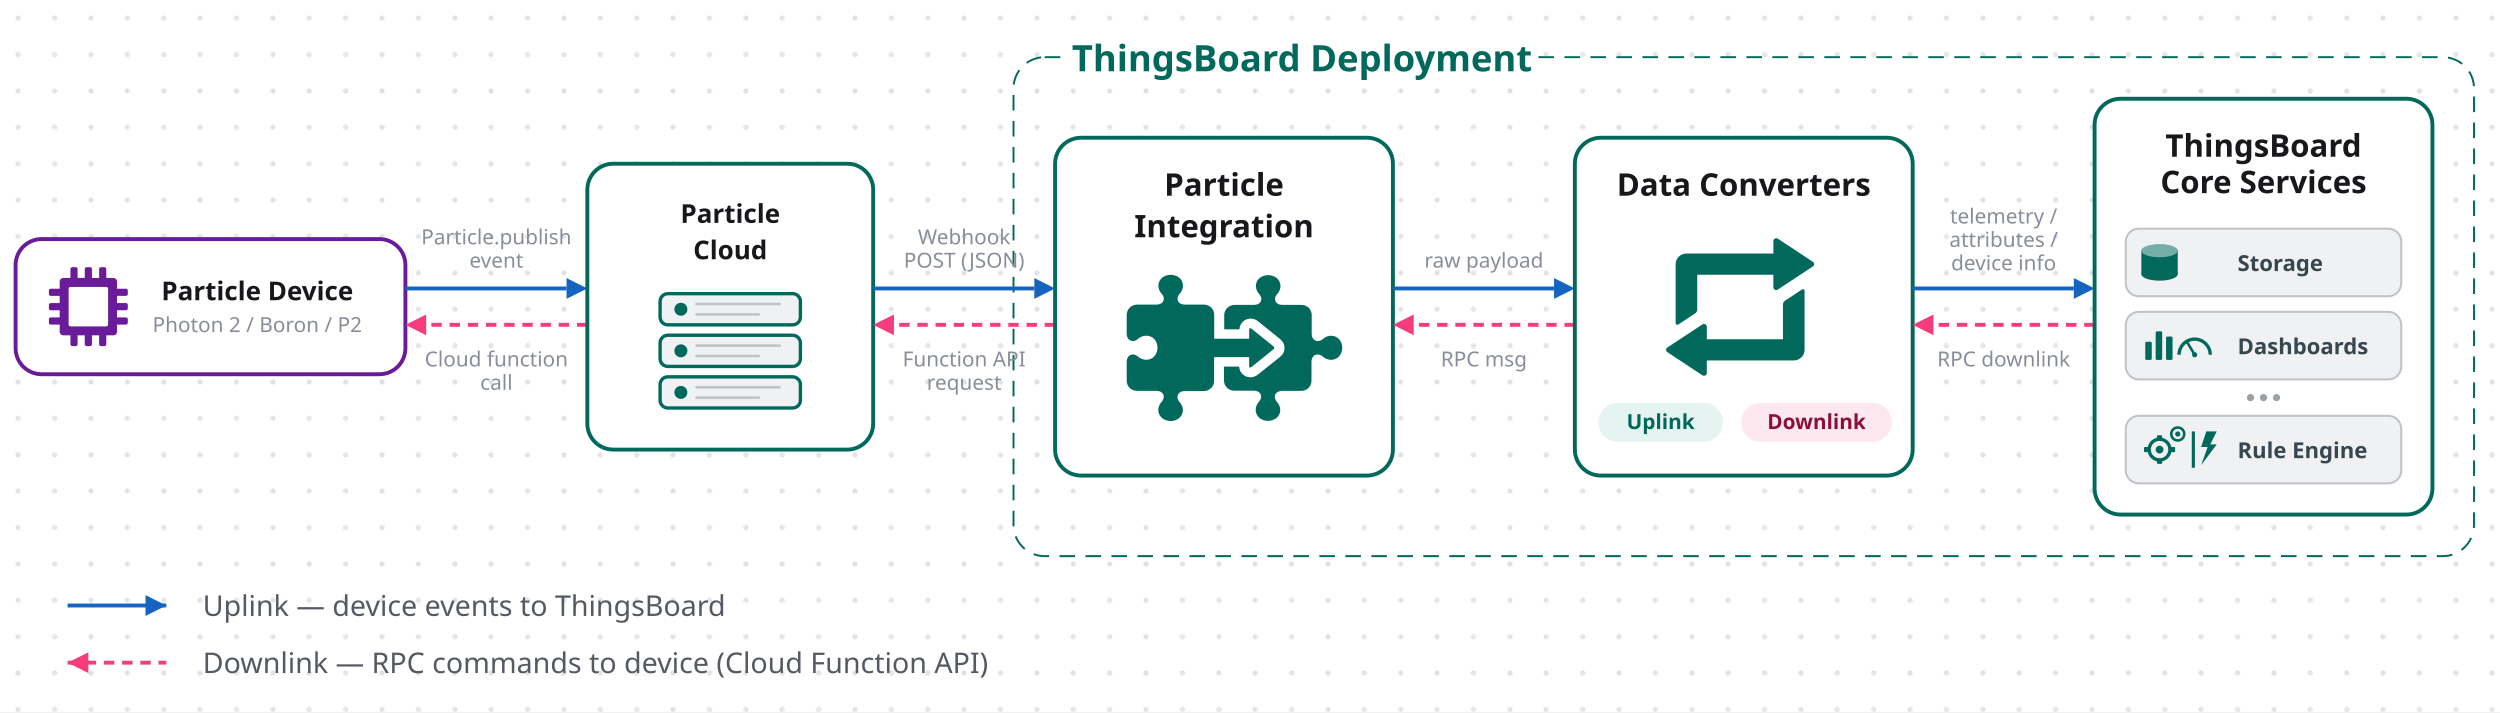
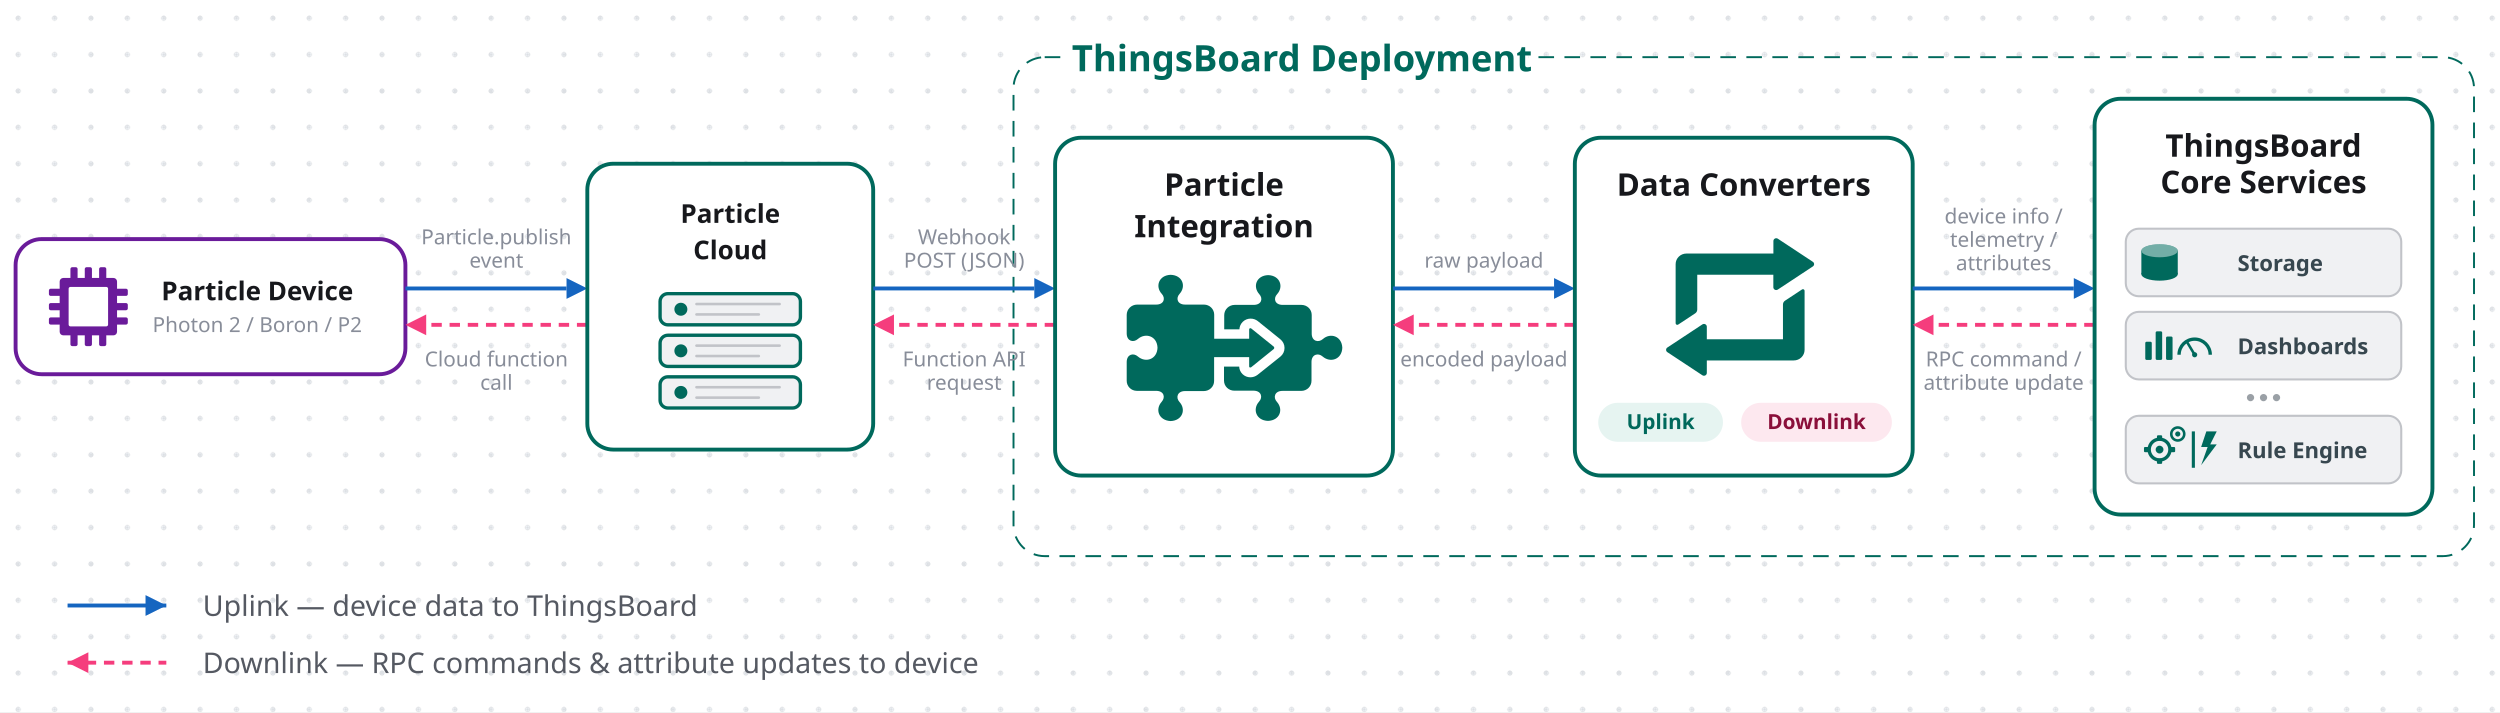
<svg xmlns="http://www.w3.org/2000/svg" width="1443" height="411" viewBox="0 0 962 274">
  <defs>
    <pattern id="dots" x="0" y="0" width="14" height="14" patternUnits="userSpaceOnUse">
      <circle cx="7" cy="7" r="1" fill="#dde0e4" />
    </pattern>
    <clipPath id="clip0">
      <path fill="#fff" d="M0 0h962v274H0z" />
    </clipPath>
  </defs>
  <g clip-path="url(#clip0)">
    <path fill="#fff" d="M0 0h962v274H0z" />
    <rect width="962" height="274" fill="url(#dots)" />
    <g transform="translate(0,33)">
      <rect x="390" y="-11" width="562" height="192" rx="12" fill="none" stroke="#00695c" stroke-width="0.75" stroke-dasharray="6,4" />
      <rect x="410" y="-18" width="178" height="14" fill="#fff" />
      <text x="501" y="-11" text-anchor="middle" font-family="system-ui,sans-serif" font-size="14" fill="#00695c" font-weight="600" dominant-baseline="central" textLength="174" lengthAdjust="spacing">ThingsBoard Deployment</text>
      <rect x="6" y="59" width="150" height="52" rx="10" fill="#fff" stroke="#6a1b9a" stroke-width="1.5" />
      <g transform="translate(13.3,64.3) scale(0.69)" fill="#6a1b9a">
        <rect x="14" y="14" width="32" height="32" rx="2" fill="#6a1b9a" />
        <rect x="19" y="19" width="22" height="22" rx="1" fill="#fff" />
        <rect x="20" y="8" width="4" height="7" rx="1" />
        <rect x="28" y="8" width="4" height="7" rx="1" />
        <rect x="36" y="8" width="4" height="7" rx="1" />
        <rect x="20" y="45" width="4" height="7" rx="1" />
        <rect x="28" y="45" width="4" height="7" rx="1" />
        <rect x="36" y="45" width="4" height="7" rx="1" />
        <rect x="8" y="20" width="7" height="4" rx="1" />
        <rect x="8" y="28" width="7" height="4" rx="1" />
        <rect x="8" y="36" width="7" height="4" rx="1" />
        <rect x="45" y="20" width="7" height="4" rx="1" />
        <rect x="45" y="28" width="7" height="4" rx="1" />
        <rect x="45" y="36" width="7" height="4" rx="1" />
      </g>
      <text x="99" y="79" text-anchor="middle" font-family="system-ui,sans-serif" font-size="10" fill="#17181c" font-weight="600" dominant-baseline="middle">Particle Device</text>
      <text x="99" y="92" text-anchor="middle" font-family="system-ui,sans-serif" font-size="8" fill="#888d99" dominant-baseline="middle">Photon 2 / Boron / P2</text>
      <line x1="156" y1="78" x2="218" y2="78" stroke="#1565c0" stroke-width="1.5" />
      <polygon points="218,74 226,78 218,82" fill="#1565c0" />
      <text x="191" y="61" text-anchor="middle" font-family="system-ui,sans-serif" font-size="8" fill="#888d99">Particle.publish</text>
      <text x="191" y="70" text-anchor="middle" font-family="system-ui,sans-serif" font-size="8" fill="#888d99">event</text>
      <line x1="226" y1="92" x2="164" y2="92" stroke="#f53d7d" stroke-width="1.5" stroke-dasharray="4,3" />
      <polygon points="164,88 156,92 164,96" fill="#f53d7d" />
      <text x="191" y="108" text-anchor="middle" font-family="system-ui,sans-serif" font-size="8" fill="#888d99">Cloud function</text>
      <text x="191" y="117" text-anchor="middle" font-family="system-ui,sans-serif" font-size="8" fill="#888d99">call</text>
      <rect x="226" y="30" width="110" height="110" rx="10" fill="#fff" stroke="#00695c" stroke-width="1.5" />
      <text x="281" y="45" text-anchor="middle" font-size="10" fill="#17181c" font-weight="600" dominant-baseline="hanging" font-family="system-ui,sans-serif">Particle</text>
      <text x="281" y="59" text-anchor="middle" font-size="10" fill="#17181c" font-weight="600" dominant-baseline="hanging" font-family="system-ui,sans-serif">Cloud</text>
      <g fill="none" stroke="#00695c" stroke-width="1.3" stroke-linecap="round">
        <rect x="254" y="80" width="54" height="12" rx="3" fill="#f0f1f3" stroke="#00695c" />
        <circle cx="262" cy="86" r="2.5" fill="#00695c" stroke="none" />
        <line x1="268" y1="84" x2="300" y2="84" stroke="#c1c3c8" stroke-width="1" />
        <line x1="268" y1="88" x2="292" y2="88" stroke="#c1c3c8" stroke-width="1" />
        <rect x="254" y="96" width="54" height="12" rx="3" fill="#f0f1f3" stroke="#00695c" />
        <circle cx="262" cy="102" r="2.5" fill="#00695c" stroke="none" />
        <line x1="268" y1="100" x2="300" y2="100" stroke="#c1c3c8" stroke-width="1" />
        <line x1="268" y1="104" x2="292" y2="104" stroke="#c1c3c8" stroke-width="1" />
        <rect x="254" y="112" width="54" height="12" rx="3" fill="#f0f1f3" stroke="#00695c" />
        <circle cx="262" cy="118" r="2.5" fill="#00695c" stroke="none" />
        <line x1="268" y1="116" x2="300" y2="116" stroke="#c1c3c8" stroke-width="1" />
        <line x1="268" y1="120" x2="292" y2="120" stroke="#c1c3c8" stroke-width="1" />
      </g>
      <line x1="336" y1="78" x2="398" y2="78" stroke="#1565c0" stroke-width="1.5" />
      <polygon points="398,74 406,78 398,82" fill="#1565c0" />
      <text x="371" y="61" text-anchor="middle" font-family="system-ui,sans-serif" font-size="8" fill="#888d99">Webhook</text>
      <text x="371" y="70" text-anchor="middle" font-family="system-ui,sans-serif" font-size="8" fill="#888d99">POST (JSON)</text>
      <line x1="406" y1="92" x2="344" y2="92" stroke="#f53d7d" stroke-width="1.5" stroke-dasharray="4,3" />
      <polygon points="344,88 336,92 344,96" fill="#f53d7d" />
      <text x="371" y="108" text-anchor="middle" font-family="system-ui,sans-serif" font-size="8" fill="#888d99">Function API</text>
      <text x="371" y="117" text-anchor="middle" font-family="system-ui,sans-serif" font-size="8" fill="#888d99">request</text>
      <rect x="406" y="20" width="130" height="130" rx="10" fill="#fff" stroke="#00695c" stroke-width="1.5" />
      <text x="471" y="33" text-anchor="middle" font-size="12" fill="#17181c" font-weight="600" dominant-baseline="hanging" font-family="system-ui,sans-serif">Particle</text>
      <text x="471" y="49" text-anchor="middle" font-size="12" fill="#17181c" font-weight="600" dominant-baseline="hanging" font-family="system-ui,sans-serif">Integration</text>
      <g transform="matrix(-0.16987,0,0,-0.166552,516.5201,141.5578)" fill="#00695c">
        <path d="m 465.3,145.05 h -43.5 c -17.7,0 -21.8,-14.7 -12.6,-25.3 15.2,-17.2 7.1,-43 -20.2,-44.5 -27.3,1 -35.4,27.3 -20.2,44 9.1,10.1 5.1,25.3 -12.6,25.3 h -42.5 c -12.6,0 -23.3,10.1 -23.3,23.3 v 55.1 h -1 -78.4 v -21.8 c 0,-2 -2.5,-3 -4.6,-1.5 l -51.1,42 c -1.5,1.5 -1.5,4 0,5.6 l 51.1,42 c 2,1.5 4.6,0 4.6,-2 v -21.8 h 78.2 1 v 55.6 c 0,12.6 10.1,23.3 23.3,23.3 H 356 c 17.7,0 21.8,14.7 12.6,24.8 -15.2,17.2 -7.1,43 20.2,44 27.3,-1 35.4,-27.3 20.2,-44 -9.1,-10.1 -5.1,-24.8 12.6,-24.8 h 43 c 13.2,0 23.8,-10.6 23.8,-23.8 v -43.6 c -0.5,-17.2 -15.2,-21.2 -25.3,-12.1 -17.2,15.2 -43.5,7.1 -44.5,-20.2 1,-27.3 27.3,-35.4 44.5,-20.2 10.1,9.1 24.8,5.1 25.3,-12.1 v -44 c 0.1,-12.7 -10,-23.3 -23.1,-23.3 z" />
        <path d="m 244.7,145.45 h -43.5 c -17.7,0 -21.8,-15.2 -12.6,-25.3 15.2,-17.2 7.1,-43.5 -20.2,-44.5 -27.3,1 -35.4,26.8 -20.2,44 9.1,10.1 5.1,25.3 -12.6,25.3 H 93.1 c -13.2,0 -23.3,10.6 -23.3,23.3 v 43.5 c 0,17.7 -15.2,21.8 -25.3,12.6 -17.2,-15.2 -43.5,-7.1 -44.5,20.2 1,27.3 27.3,35.4 44,20.2 10.1,-9.1 25.3,-5.1 25.3,12.6 v 43 c 0,13.2 10.6,23.3 23.3,23.3 h 42.5 c 17.7,0 21.8,14.7 12.6,24.8 -15.2,16.7 -7.1,43 20.2,44 27.3,-1 35.4,-26.8 20.2,-44 -9.1,-10.1 -5.1,-24.8 12.6,-24.8 h 43 c 13.2,0 23.8,-10.6 23.8,-23.8 v -32.7 h -34.4 c -0.5,13.7 -11.7,24.8 -25.3,24.8 -6.1,0 -11.6,-2 -16.2,-5.6 l -51.1,-42 c -6.1,-5.1 -9.6,-12.1 -9.6,-20.2 0,-8.1 3.5,-15.2 9.6,-20.2 l 51.6,-42 c 4.6,-3.5 10.1,-5.6 16.2,-5.6 13.7,0 24.8,11.1 25.3,24.8 H 268 v -32.4 c 0,-13.2 -10.6,-23.3 -23.3,-23.3 z" />
      </g>
      <line x1="536" y1="78" x2="598" y2="78" stroke="#1565c0" stroke-width="1.5" />
      <polygon points="598,74 606,78 598,82" fill="#1565c0" />
      <text x="571" y="70" text-anchor="middle" font-family="system-ui,sans-serif" font-size="8" fill="#888d99">raw payload</text>
      <line x1="606" y1="92" x2="544" y2="92" stroke="#f53d7d" stroke-width="1.5" stroke-dasharray="4,3" />
      <polygon points="544,88 536,92 544,96" fill="#f53d7d" />
-       <text x="571" y="108" text-anchor="middle" font-family="system-ui,sans-serif" font-size="8" fill="#888d99">RPC msg</text>
+       <text x="571" y="108" text-anchor="middle" font-family="system-ui,sans-serif" font-size="8" fill="#888d99">encoded payload</text>
      <rect x="606" y="20" width="130" height="130" rx="10" fill="#fff" stroke="#00695c" stroke-width="1.5" />
      <text x="671" y="33" text-anchor="middle" font-size="12" fill="#17181c" font-weight="600" dominant-baseline="hanging" font-family="system-ui,sans-serif">Data Converters</text>
      <g transform="matrix(0.217828,0,0,0.213574,616.2844,53.1842)" fill="#00695c">
        <path d="m 373.23,68.177 -61.8,-41.6 c -3.4,-2.3 -7.9,0.1 -7.9,4.2 v 22.5 h -153.6 c -10.6,0 -19.1,8.6 -19.1,19.1 v 106.5 c 0,2.3 2.6,3.7 4.5,2.4 l 30,-20.2 c 2.3,-1.5 3.7,-4.1 3.7,-6.9 v -62.7 h 134.4 v 22.5 c 0,4.1 4.5,6.5 7.9,4.2 l 61.8,-41.6 c 3.1,-2 3.1,-6.4 0.1,-8.4 z" />
        <path d="m 354.13,117.98 -30,20.2 c -2.3,1.5 -3.7,4.1 -3.7,6.9 v 62.6 h -134.5 v -22.5 c 0,-4.1 -4.5,-6.5 -7.9,-4.2 l -61.8,41.6 c -3,2 -3,6.4 0,8.4 l 61.8,41.6 c 3.4,2.3 7.9,-0.1 7.9,-4.2 v -22.5 h 153.5 c 10.6,0.1 19.2,-8.5 19.2,-19.1 v -106.4 c 0,-2.3 -2.6,-3.7 -4.5,-2.4 z" />
      </g>
      <rect x="615" y="122" width="48" height="15" rx="7.5" fill="#e6f4f1" />
      <text x="639" y="129" text-anchor="middle" font-size="8" fill="#00695c" font-weight="700" dominant-baseline="central" font-family="system-ui,sans-serif">Uplink</text>
      <rect x="670" y="122" width="58" height="15" rx="7.5" fill="#fde8ef" />
      <text x="699" y="129" text-anchor="middle" font-size="8" fill="#8a0f3a" font-weight="700" dominant-baseline="central" font-family="system-ui,sans-serif">Downlink</text>
      <line x1="736" y1="78" x2="798" y2="78" stroke="#1565c0" stroke-width="1.5" />
      <polygon points="798,74 806,78 798,82" fill="#1565c0" />
-       <text x="771" y="53" text-anchor="middle" font-family="system-ui,sans-serif" font-size="8" fill="#888d99">telemetry /</text>
-       <text x="771" y="62" text-anchor="middle" font-family="system-ui,sans-serif" font-size="8" fill="#888d99">attributes /</text>
-       <text x="771" y="71" text-anchor="middle" font-family="system-ui,sans-serif" font-size="8" fill="#888d99">device info</text>
+       <text x="771" y="53" text-anchor="middle" font-family="system-ui,sans-serif" font-size="8" fill="#888d99">device info /</text>
+       <text x="771" y="62" text-anchor="middle" font-family="system-ui,sans-serif" font-size="8" fill="#888d99">telemetry /</text>
+       <text x="771" y="71" text-anchor="middle" font-family="system-ui,sans-serif" font-size="8" fill="#888d99">attributes</text>
      <line x1="806" y1="92" x2="744" y2="92" stroke="#f53d7d" stroke-width="1.5" stroke-dasharray="4,3" />
      <polygon points="744,88 736,92 744,96" fill="#f53d7d" />
-       <text x="771" y="108" text-anchor="middle" font-family="system-ui,sans-serif" font-size="8" fill="#888d99">RPC downlink</text>
+       <text x="771" y="108" text-anchor="middle" font-family="system-ui,sans-serif" font-size="8" fill="#888d99">RPC command /</text>
+       <text x="771" y="117" text-anchor="middle" font-family="system-ui,sans-serif" font-size="8" fill="#888d99">attribute update</text>
      <rect x="806" y="5" width="130" height="160" rx="10" fill="#fff" stroke="#00695c" stroke-width="1.5" />
      <text x="871" y="18" text-anchor="middle" font-size="12" fill="#17181c" font-weight="600" dominant-baseline="hanging" font-family="system-ui,sans-serif">ThingsBoard</text>
      <text x="871" y="32" text-anchor="middle" font-size="12" fill="#17181c" font-weight="600" dominant-baseline="hanging" font-family="system-ui,sans-serif">Core Services</text>
      <g transform="translate(117,5)">
        <rect x="701" y="50" width="106" height="26" rx="5" fill="#f0f1f3" stroke="#c1c3c8" stroke-width=".8" />
        <g fill="#00695c" transform="translate(45,-6.5)">
          <ellipse cx="669" cy="65" rx="7" ry="2.5" fill="#00695c" />
          <rect x="662" y="65" width="14" height="9" fill="#00695c" />
          <ellipse cx="669" cy="74" rx="7" ry="2.5" fill="#00695c" />
          <ellipse cx="669" cy="65" rx="7" ry="2.5" fill="#e6f4f1" opacity=".5" />
        </g>
        <text x="744" y="63" text-anchor="start" font-family="system-ui,sans-serif" font-size="8.5" fill="#37474f" font-weight="600" dominant-baseline="central">Storage</text>
        <rect x="701" y="82" width="106" height="26" rx="5" fill="#f0f1f3" stroke="#c1c3c8" stroke-width=".8" />
        <g fill="#00695c" transform="translate(47.5,-5.5)">
          <rect x="661" y="99" width="2.5" height="7" rx=".5" />
          <rect x="665" y="95" width="2.5" height="11" rx=".5" />
          <rect x="669" y="97" width="2.5" height="9" rx=".5" />
          <path d="M674,104 a6,6 0 0,1 12,0" fill="none" stroke="#00695c" stroke-width="1.3" />
          <line x1="680" y1="104" x2="677" y2="99" stroke="#00695c" stroke-width="1" stroke-linecap="round" />
          <circle cx="680" cy="104" r="1" fill="#00695c" />
        </g>
        <text x="744" y="95" text-anchor="start" font-family="system-ui,sans-serif" font-size="8.5" fill="#37474f" font-weight="600" dominant-baseline="central">Dashboards</text>
        <circle cx="749" cy="115" r="1.4" fill="#9aa0a6" />
        <circle cx="754" cy="115" r="1.4" fill="#9aa0a6" />
        <circle cx="759" cy="115" r="1.4" fill="#9aa0a6" />
        <rect x="701" y="122" width="106" height="26" rx="5" fill="#f0f1f3" stroke="#c1c3c8" stroke-width=".8" />
        <g fill="#00695c" transform="translate(49,0)">
          <circle cx="665" cy="135" r="4" fill="none" stroke="#00695c" stroke-width="1.3" />
          <circle cx="665" cy="135" r="1.5" fill="#00695c" />
          <rect x="664" y="129.5" width="2" height="2" rx=".4" />
          <rect x="664" y="138.5" width="2" height="2" rx=".4" />
          <rect x="659" y="134" width="2" height="2" rx=".4" />
          <rect x="669" y="134" width="2" height="2" rx=".4" />
          <circle cx="672" cy="129" r="2.5" fill="none" stroke="#00695c" stroke-width="1" />
          <circle cx="672" cy="129" r="1" fill="#00695c" />
          <line x1="678" y1="128" x2="678" y2="142" stroke="#00695c" stroke-width="1.2" />
          <polygon points="683,128 681,134 683.5,134 681,141 687,133 684.5,133 687,128" fill="#00695c" />
        </g>
        <text x="744" y="135" text-anchor="start" font-family="system-ui,sans-serif" font-size="8.5" fill="#37474f" font-weight="600" dominant-baseline="central">Rule Engine</text>
      </g>
      <line x1="26" y1="200" x2="64" y2="200" stroke="#1565c0" stroke-width="1.5" />
      <polygon points="56,196 64,200 56,204" fill="#1565c0" />
-       <text x="78" y="204" font-family="system-ui,sans-serif" font-size="11" fill="#555962">Uplink — device events to ThingsBoard</text>
+       <text x="78" y="204" font-family="system-ui,sans-serif" font-size="11" fill="#555962">Uplink — device data to ThingsBoard</text>
      <line x1="26" y1="222" x2="64" y2="222" stroke="#f53d7d" stroke-width="1.5" stroke-dasharray="4,3" />
      <polygon points="34,218 26,222 34,226" fill="#f53d7d" />
-       <text x="78" y="226" font-family="system-ui,sans-serif" font-size="11" fill="#555962">Downlink — RPC commands to device (Cloud Function API)</text>
+       <text x="78" y="226" font-family="system-ui,sans-serif" font-size="11" fill="#555962">Downlink — RPC commands &amp; attribute updates to device</text>
    </g>
  </g>
</svg>
